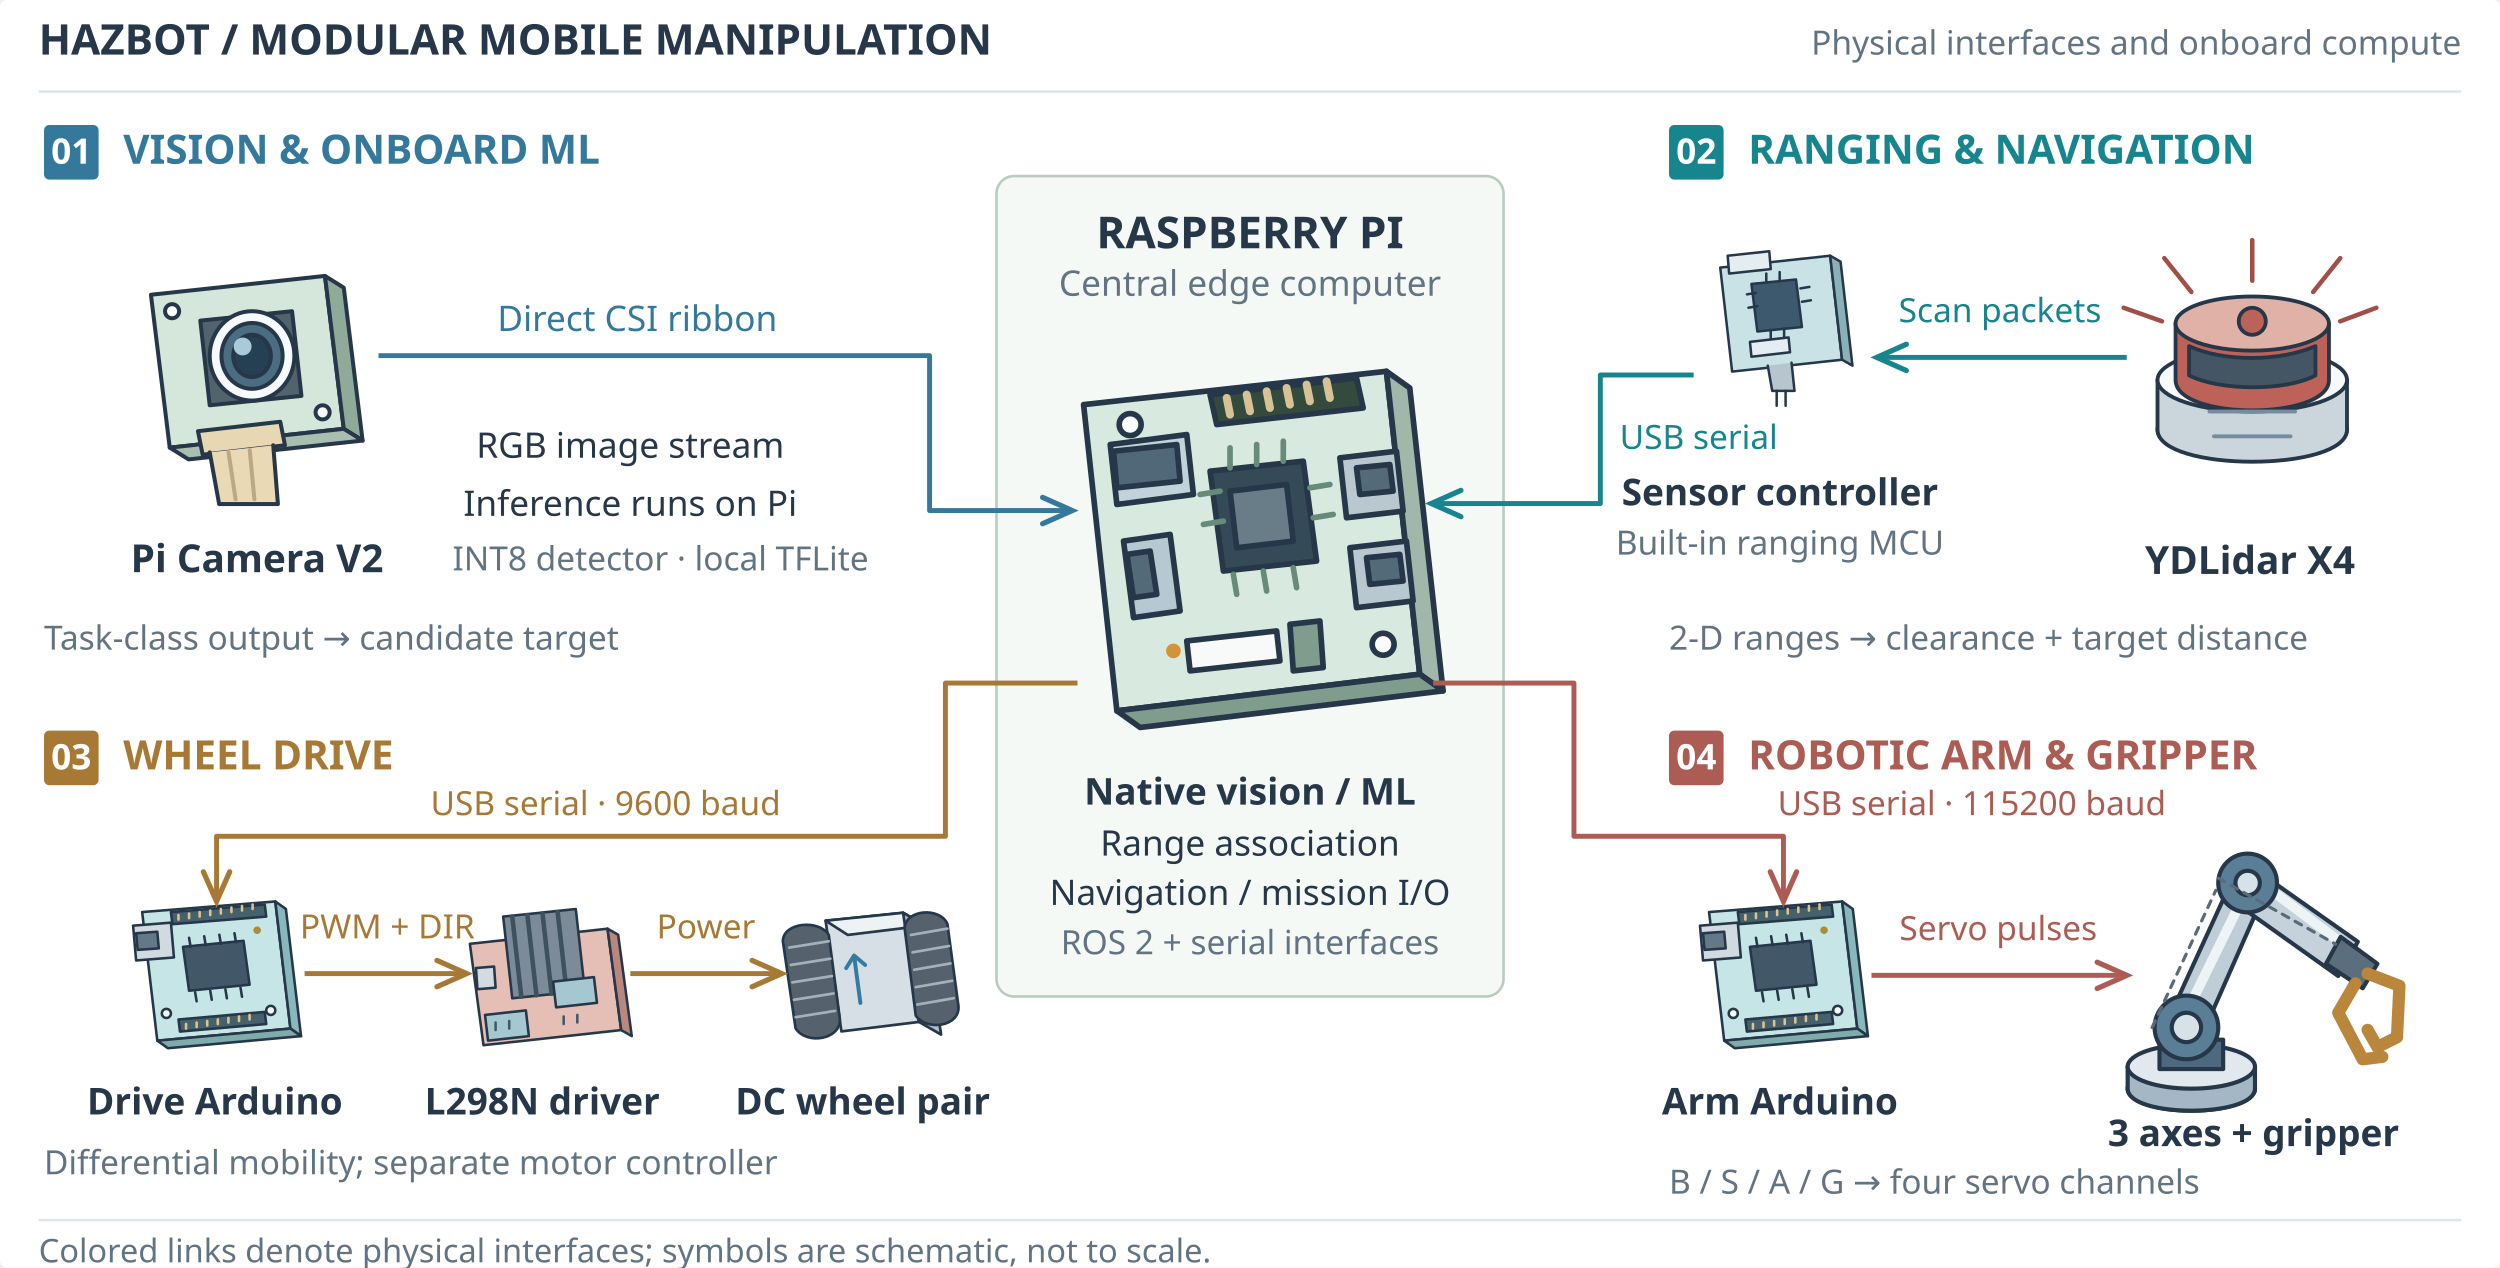
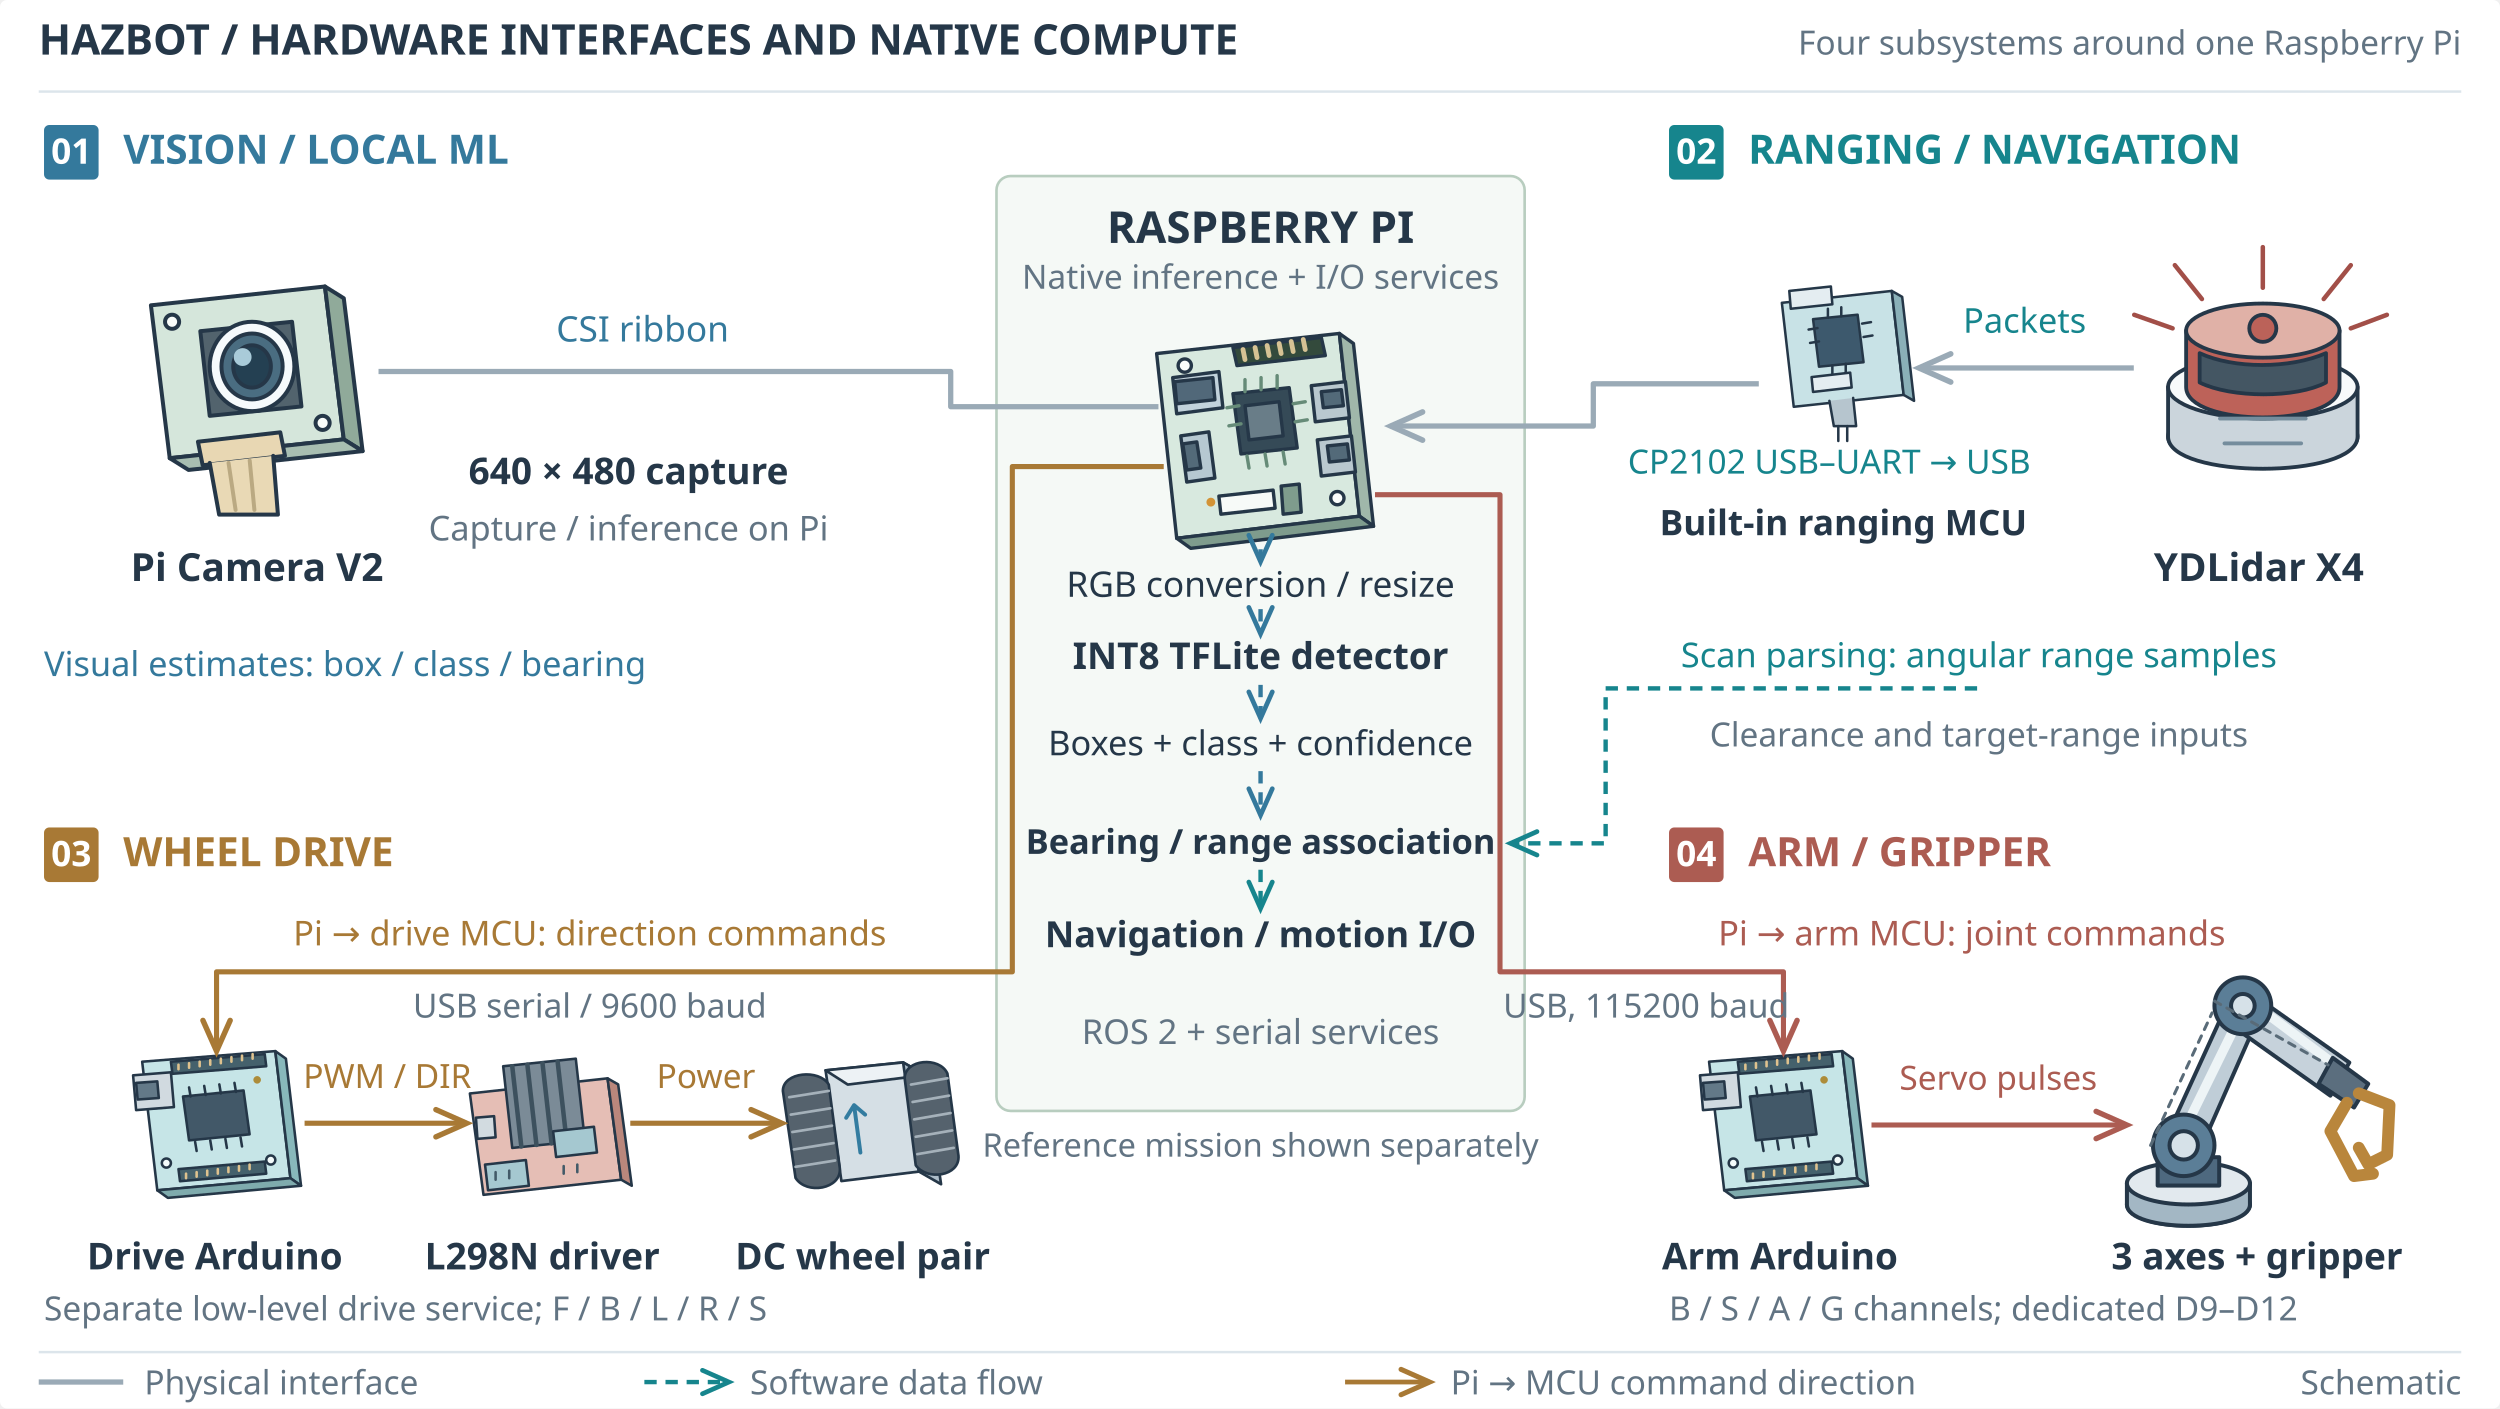
- <svg xmlns="http://www.w3.org/2000/svg" width="7.1in" height="3.6in" viewBox="0 0 1420 720" role="img" aria-labelledby="title desc">
+ <svg xmlns="http://www.w3.org/2000/svg" width="7.1in" height="4.0in" viewBox="0 0 1420 800" role="img" aria-labelledby="title desc">
  <defs>
    <symbol id="hazbot-pi" viewBox="0 0 128 128">
      <g stroke="#253748" stroke-width="1.7" stroke-linejoin="round" stroke-linecap="round">
        <path d="M14 20 105 10l10 91-91 11Z" fill="#d8e9df" />
        <path d="m105 10 7 5 10 91-7-5Z" fill="#a0b7aa" />
        <path d="m24 112 91-11 7 5-91 11Z" fill="#7f9c8d" />
        <path d="m22 32 23-3 2 18-23 3Z" fill="#c2d2db" />
        <path d="m23 34 19-2 1 11-19 2Z" fill="#516879" />
        <path d="m26 61 14-2 3 23-14 2Z" fill="#b6c8d1" />
        <path d="m27 65 7-1 2 13-7 1Z" fill="#536a79" />
        <path d="m52 40 28-3 4 30-28 3Z" fill="#354a57" />
        <path d="m58 46 17-2 2 17-17 2Z" fill="#697d88" />
        <path d="m58 33 0 6m8-7 0 6m8-7 0 6M59 71l1 6m8-7 1 6m8-7 1 6M49 47l6-1m-5 10 6-1m26-10 6-1m-5 10 6-1" stroke="#668b78" />
        <path d="m52 17 44-5 2 9-44 5Z" fill="#334a3c" />
        <path d="m57 18 1 5m5-6 1 5m5-6 1 5m5-6 1 5m5-6 1 5m5-6 1 5" stroke="#d6c294" stroke-width="2.4" />
        <path d="m91 36 17-2 2 18-17 2Z m3 27 17-2 2 18-17 2Z" fill="#b9c8cf" />
        <path d="m96 39 10-1 1 8-10 1Z m3 27 10-1 1 8-10 1Z" fill="#536a79" />
        <path d="m45 91 27-3 1 9-27 3Z" fill="#f7faf8" />
        <path d="m76 86 9-1 1 14-9 1Z" fill="#7f9c8d" />
        <circle cx="28" cy="26" r="3.3" fill="#fafcfb" />
        <circle cx="104" cy="92" r="3.3" fill="#fafcfb" />
        <circle cx="41" cy="94" r="2.2" fill="#d39336" stroke="none" />
      </g>
    </symbol>
    <symbol id="hazbot-camera" viewBox="0 0 128 128">
      <g stroke="#253748" stroke-width="1.7" stroke-linejoin="round" stroke-linecap="round">
        <path d="m20 31 74-8 8 65-74 8Z" fill="#d5e6db" />
        <path d="m94 23 8 5 8 65-8-5Z" fill="#90aa9a" />
        <path d="m28 96 74-8 8 5-74 8Z" fill="#a8beb1" />
        <path d="m41 42 39-4 4 36-39 4Z" fill="#52636d" />
        <ellipse cx="63" cy="57" rx="18" ry="19" fill="#f6fafc" />
        <ellipse cx="63" cy="57" rx="13" ry="14" fill="#4a6d81" />
        <ellipse cx="63" cy="57" rx="8" ry="9" fill="#244052" />
        <circle cx="59" cy="53" r="3.8" fill="#a9cbd9" stroke="none" />
        <circle cx="29" cy="38" r="3" fill="#f9fcfa" />
        <circle cx="93" cy="81" r="3" fill="#f9fcfa" />
        <path d="m40 89 35-4 2 10-35 4Z" fill="#e8d7b3" />
        <path d="m45 98 4 22h25l-2-25" fill="#e9d9b5" />
        <path d="m53 98 3 20m6-21 2 21" stroke="#baa982" />
      </g>
    </symbol>
    <symbol id="hazbot-lidar" viewBox="0 0 128 128">
      <g stroke="#253748" stroke-width="1.7" stroke-linejoin="round" stroke-linecap="round">
        <ellipse cx="65" cy="96" rx="42" ry="14" fill="#b7c4cd" />
        <path d="M23 74v22c0 19 84 19 84 0V74Z" fill="#cbd5dc" />
        <ellipse cx="65" cy="74" rx="42" ry="14" fill="#f7fafb" />
        <path d="M31 49v25c0 18 68 18 68 0V49Z" fill="#bd6259" />
        <ellipse cx="65" cy="49" rx="34" ry="12" fill="#e0b1a7" />
        <path d="M37 59v13c14 7 43 7 56 0V59c-16 7-41 7-56 0Z" fill="#445663" />
        <path d="M65 30V12M38 35 26 20M92 35l12-15M25 48 8 42m96 6 16-6" stroke="#a24f48" stroke-width="2" />
        <circle cx="65" cy="48" r="6" fill="#bb6259" />
        <path d="M46 88h38M48 99h34" stroke="#758d9d" />
      </g>
    </symbol>
    <symbol id="hazbot-arduino" viewBox="0 0 128 128">
      <g stroke="#253748" stroke-width="1.7" stroke-linejoin="round" stroke-linecap="round">
        <path d="m16 21 88-7 10 84-88 8Z" fill="#c6e5e7" />
        <path d="m104 14 7 5 10 84-7-5Z" fill="#88b8bb" />
        <path d="m26 106 88-8 7 5-88 8Z" fill="#7fabad" />
        <path d="m43 44 40-4 4 29-40 4Z" fill="#425868" />
        <path d="m47 38 1 6m9-7 1 6m9-7 1 6m9-7 1 6M51 74l1 6m9-7 1 6m9-7 1 6m9-7 1 6" />
        <path d="m10 30 25-2 2 23-25 2Z" fill="#d1dae0" />
        <path d="m12 35 14-1 1 11-14 1Z" fill="#637988" />
        <path d="m35 21 62-5 1 8-62 5Z m5 71 57-5 1 8-57 5Z" fill="#45616c" />
        <path d="m40 23 0 3m7-4 0 3m7-4 0 3m7-4 0 3m7-4 0 3m7-4 0 3m7-4 0 3m7-4 0 3M45 95v3m7-4v3m7-4v3m7-4v3m7-4v3m7-4v3m7-4v3" stroke="#dfc28e" />
        <circle cx="32" cy="88" r="3" fill="#f4fbfb" />
        <circle cx="101" cy="86" r="3" fill="#f4fbfb" />
        <circle cx="92" cy="33" r="2.5" fill="#ad8c39" stroke="none" />
      </g>
    </symbol>
    <symbol id="hazbot-controller" viewBox="0 0 128 128">
      <g stroke="#253748" stroke-width="1.7" stroke-linejoin="round" stroke-linecap="round">
        <path d="m25 32 74-8 8 70-74 8Z" fill="#c8e2e6" />
        <path d="m99 24 7 4 8 70-7-4Z" fill="#8ab0b8" />
        <path d="m46 43 30-3 4 32-30 3Z" fill="#3d596d" />
        <path d="m43 50 6-1m-5 10 6-1m29-12 6-1m-5 10 6-1M56 36v6m9-7v6m-6 33v6m9-7v6" />
        <path d="m30 24 28-3 1 12-28 3Z m15 58 26-3 1 10-26 3Z" fill="#e4edf1" />
        <path d="m57 98 3 17h15l-2-19" fill="#b6c5ce" />
        <path d="M63 115v10m6-10v10" />
      </g>
    </symbol>
    <symbol id="hazbot-driver" viewBox="0 0 128 128">
      <g stroke="#253748" stroke-width="1.7" stroke-linejoin="round" stroke-linecap="round">
        <path d="m15 42 91-10 9 67-91 10Z" fill="#e5beb5" />
        <path d="m106 32 7 4 9 67-7-4Z" fill="#ba877c" />
        <path d="m37 24 48-5 6 54-48 5Z" fill="#7b8b97" />
        <path d="m43 24 6 53m4-54 6 53m4-54 6 53m4-54 6 53" stroke="#3d515e" stroke-width="3" />
        <path d="m25 89 27-3 2 17-27 3Z m45-22 27-3 2 17-27 3Z" fill="#a5c8d0" />
        <path d="m32 94 0 5m9-6 0 5m36-8 0 5m9-6 0 5" stroke="#425a68" />
        <path d="m19 58 12-1 1 14-12 1Z" fill="#d2dbe0" />
      </g>
    </symbol>
    <symbol id="hazbot-drive" viewBox="0 0 128 128">
      <g stroke="#253748" stroke-width="1.7" stroke-linejoin="round" stroke-linecap="round">
        <path d="m40 30 49-5 10 69-49 6Z" fill="#d5dfe5" />
        <path d="m40 30 14 9 49-6-14-8Z" fill="#edf2f5" />
        <path d="m89 25 14 8 10 69-14-8Z" fill="#acbcc8" />
        <path d="M13 43c0-12 23-14 29-4l7 53c1 13-21 17-28 6Z" fill="#55626d" />
        <path d="m17 47 25-4m-24 15 25-4m-24 15 25-4m-24 15 25-4m-24 15 25-4" stroke="#a5b1ba" />
        <path d="M90 35c0-12 22-14 27-3l7 52c1 13-20 16-27 6Z" fill="#55626d" />
        <path d="m94 39 23-4m-22 15 23-4m-22 15 23-4m-22 15 23-4m-22 15 23-4" stroke="#a5b1ba" />
        <path d="m62 82-4-30m-5 8 5-8 7 6" stroke="#337ca0" stroke-width="2.5" fill="none" />
      </g>
    </symbol>
    <symbol id="hazbot-arm" viewBox="0 0 128 128">
      <g stroke="#253748" stroke-width="1.7" stroke-linejoin="round" stroke-linecap="round">
        <ellipse cx="35" cy="111" rx="26" ry="9" fill="#b9c8d2" />
        <path d="M9 102v9c0 12 52 12 52 0v-9Z" fill="#a3b7c4" />
        <ellipse cx="35" cy="102" rx="26" ry="9" fill="#e2e9ee" />
        <path d="M22 91h26v12H22Z" fill="#4e697f" />
        <path d="m25 84 27-59 13 6-26 59Z" fill="#bfcdd7" />
        <path d="m31 84 28-57" fill="none" stroke="#edf4f6" stroke-width="4" />
        <path d="m59 20 44 31-8 14-45-32Z" fill="#c6d2db" />
        <path d="m61 25 36 27" stroke="#edf4f6" stroke-width="4" />
        <circle cx="33" cy="86" r="13" fill="#5b7e97" />
        <circle cx="33" cy="86" r="6" fill="#d6e1e8" />
        <circle cx="58" cy="27" r="12" fill="#5b7e97" />
        <circle cx="58" cy="27" r="5" fill="#d6e1e8" />
        <path d="m96 49 15 11-6 10-15-10Z" fill="#5b6e7e" />
        <path d="m107 64 13 5-1 21-8 4-4-7m-5-19-7 12 10 19 8-1" fill="none" stroke="#b9863c" stroke-width="5" />
        <path d="M19 86 45 30M46 25l48 27" stroke="#596b78" stroke-width="1.3" stroke-dasharray="3 3" fill="none" />
      </g>
    </symbol>
    <symbol id="hazbot-joint" viewBox="0 0 128 128">
      <g stroke="#253748" stroke-width="1.7" stroke-linejoin="round" stroke-linecap="round">
        <circle cx="64" cy="64" r="56" fill="#587d96" />
        <circle cx="64" cy="64" r="34" fill="#d4e0e8" />
        <circle cx="64" cy="64" r="12" fill="#7c98aa" />
      </g>
    </symbol>
    <symbol id="hazbot-pedestal" viewBox="0 0 128 128">
      <g stroke="#253748" stroke-width="1.7" stroke-linejoin="round" stroke-linecap="round">
        <ellipse cx="64" cy="99" rx="52" ry="18" fill="#adc1cd" />
        <path d="M12 78v21c0 23 104 23 104 0V78Z" fill="#b7cbd6" />
        <ellipse cx="64" cy="78" rx="52" ry="18" fill="#e1e9ee" />
        <path d="M41 29h46v44H41Z" fill="#5b7f96" />
        <path d="M35 29h58v10H35Z" fill="#a8becd" />
      </g>
    </symbol>
    <symbol id="hazbot-container" viewBox="0 0 128 128">
      <g stroke="#253748" stroke-width="1.7" stroke-linejoin="round" stroke-linecap="round">
        <path d="m20 48 70-12 20 13-70 12Z" fill="#f2e8ce" />
        <path d="m40 61 70-12v53l-70 12Z" fill="#d4c6a0" />
        <path d="m20 48 20 13v53l-20-14Z" fill="#baac89" />
        <path d="m29 46 57-9 13 9-57 9Z" fill="#6d7165" />
        <path d="m61 67 26-4v20l-26 4Z" fill="#f8f5eb" />
        <path d="m71 69v9m-4-4h8" stroke="#83764d" />
      </g>
    </symbol>
    <symbol id="hazbot-object" viewBox="0 0 128 128">
      <g stroke="#253748" stroke-width="1.7" stroke-linejoin="round" stroke-linecap="round">
        <path d="m33 39 43-7 23 15-43 8Z" fill="#d7e7ed" />
        <path d="m56 55 43-8v41l-43 9Z" fill="#9abacb" />
        <path d="m33 39 23 16v42L33 81Z" fill="#7695aa" />
        <path d="m54 46 20-4 9 6-20 4Z" fill="#f6f9fb" />
      </g>
    </symbol>
  </defs>
  <defs>
    <marker id="arrow34799c" viewBox="0 0 12 10" refX="10" refY="5" markerWidth="8" markerHeight="7" orient="auto-start-reverse">
      <path d="M1 1L10 5L1 9" fill="none" stroke="#34799c" stroke-width="1.6" stroke-linecap="round" />
    </marker>
    <marker id="arrow16858d" viewBox="0 0 12 10" refX="10" refY="5" markerWidth="8" markerHeight="7" orient="auto-start-reverse">
      <path d="M1 1L10 5L1 9" fill="none" stroke="#16858d" stroke-width="1.6" stroke-linecap="round" />
    </marker>
    <marker id="arrowa87935" viewBox="0 0 12 10" refX="10" refY="5" markerWidth="8" markerHeight="7" orient="auto-start-reverse">
      <path d="M1 1L10 5L1 9" fill="none" stroke="#a87935" stroke-width="1.6" stroke-linecap="round" />
    </marker>
    <marker id="arrowac5c52" viewBox="0 0 12 10" refX="10" refY="5" markerWidth="8" markerHeight="7" orient="auto-start-reverse">
      <path d="M1 1L10 5L1 9" fill="none" stroke="#ac5c52" stroke-width="1.6" stroke-linecap="round" />
    </marker>
    <marker id="arrow9aaab6" viewBox="0 0 12 10" refX="10" refY="5" markerWidth="8" markerHeight="7" orient="auto-start-reverse">
      <path d="M1 1L10 5L1 9" fill="none" stroke="#9aaab6" stroke-width="1.6" stroke-linecap="round" />
    </marker>
  </defs>
  <g font-family="Noto Sans,sans-serif">
-     <rect x="0" y="0" width="1420" height="720" rx="4" fill="white" stroke="none" stroke-width="1.5" />
-     <text x="22" y="31" font-size="24" font-weight="700" fill="#253748" text-anchor="start">HAZBOT  /  MODULAR MOBILE MANIPULATION</text>
-     <text x="1398" y="31" font-size="19" font-weight="400" fill="#627483" text-anchor="end">Physical interfaces and onboard compute</text>
+     <rect x="0" y="0" width="1420" height="800" rx="4" fill="white" stroke="none" stroke-width="1.5" />
+     <text x="22" y="31" font-size="24" font-weight="700" fill="#253748" text-anchor="start">HAZBOT / HARDWARE INTERFACES AND NATIVE COMPUTE</text>
+     <text x="1398" y="31" font-size="19" font-weight="400" fill="#627483" text-anchor="end">Four subsystems around one Raspberry Pi</text>
    <polyline points="22,52 1398,52" fill="none" stroke="#dce5eb" stroke-width="1.4" stroke-linejoin="round" />
-     <rect x="566" y="100" width="288" height="466" rx="10" fill="#f5f9f6" stroke="#b8cdbf" stroke-width="1.5" />
-     <text x="710" y="141" font-size="25" font-weight="700" fill="#253748" text-anchor="middle">RASPBERRY PI</text>
-     <text x="710" y="168" font-size="20" font-weight="400" fill="#627483" text-anchor="middle">Central edge computer</text>
-     <use href="#hazbot-pi" x="589" y="192" width="242" height="242" />
-     <text x="710" y="457" font-size="21" font-weight="700" fill="#253748" text-anchor="middle">Native vision / ML</text>
-     <text x="710" y="486" font-size="20" font-weight="400" fill="#253748" text-anchor="middle">Range association</text>
-     <text x="710" y="514" font-size="20" font-weight="400" fill="#253748" text-anchor="middle">Navigation / mission I/O</text>
-     <text x="710" y="542" font-size="19" font-weight="400" fill="#627483" text-anchor="middle">ROS 2 + serial interfaces</text>
+     <rect x="566" y="100" width="300" height="531" rx="8" fill="#f5f9f6" stroke="#b8cdbf" stroke-width="1.5" />
+     <text x="716" y="138" font-size="25" font-weight="700" fill="#253748" text-anchor="middle">RASPBERRY PI</text>
+     <text x="716" y="164" font-size="19" font-weight="400" fill="#627483" text-anchor="middle">Native inference + I/O services</text>
+     <use href="#hazbot-pi" x="641" y="178" width="146" height="146" />
+     <text x="716" y="339" font-size="20" font-weight="400" fill="#253748" text-anchor="middle">RGB conversion / resize</text>
+     <polyline points="716,312 716,319" fill="none" stroke="#34799c" stroke-width="2.5" stroke-linejoin="round" stroke-dasharray="7 5" marker-end="url(#arrow34799c)" />
+     <text x="716" y="380" font-size="21" font-weight="700" fill="#253748" text-anchor="middle">INT8 TFLite detector</text>
+     <polyline points="716,346 716,360" fill="none" stroke="#34799c" stroke-width="2.5" stroke-linejoin="round" stroke-dasharray="7 5" marker-end="url(#arrow34799c)" />
+     <text x="716" y="429" font-size="19.5" font-weight="400" fill="#253748" text-anchor="middle">Boxes + class + confidence</text>
+     <polyline points="716,389 716,408" fill="none" stroke="#34799c" stroke-width="2.5" stroke-linejoin="round" stroke-dasharray="7 5" marker-end="url(#arrow34799c)" />
+     <text x="716" y="485" font-size="19.5" font-weight="700" fill="#253748" text-anchor="middle">Bearing / range association</text>
+     <polyline points="716,438 716,463" fill="none" stroke="#34799c" stroke-width="2.5" stroke-linejoin="round" stroke-dasharray="7 5" marker-end="url(#arrow34799c)" />
+     <text x="716" y="538" font-size="20.5" font-weight="700" fill="#253748" text-anchor="middle">Navigation / motion I/O</text>
+     <polyline points="716,494 716,516" fill="none" stroke="#16858d" stroke-width="2.5" stroke-linejoin="round" stroke-dasharray="7 5" marker-end="url(#arrow16858d)" />
+     <text x="716" y="593" font-size="19.5" font-weight="400" fill="#627483" text-anchor="middle">ROS 2 + serial services</text>
+     <text x="716" y="657" font-size="18.5" font-weight="400" fill="#627483" text-anchor="middle">Reference mission shown separately</text>
    <rect x="25" y="71" width="31" height="31" rx="3" fill="#34799c" stroke="none" stroke-width="1.5" />
    <text x="40.5" y="93" font-size="20" font-weight="700" fill="white" text-anchor="middle">01</text>
-     <text x="70" y="93" font-size="23" font-weight="700" fill="#34799c" text-anchor="start">VISION &amp; ONBOARD ML</text>
-     <use href="#hazbot-camera" x="59" y="126" width="171" height="171" />
-     <text x="146" y="325" font-size="22" font-weight="700" fill="#253748" text-anchor="middle">Pi Camera V2</text>
-     <polyline points="215,202 528,202 528,290 609,290" fill="none" stroke="#34799c" stroke-width="2.8" stroke-linejoin="round" marker-end="url(#arrow34799c)" />
-     <text x="362" y="188" font-size="20" font-weight="400" fill="#34799c" text-anchor="middle">Direct CSI ribbon</text>
-     <text x="358" y="260" font-size="20" font-weight="400" fill="#253748" text-anchor="middle">RGB image stream</text>
-     <text x="358" y="293" font-size="20" font-weight="400" fill="#253748" text-anchor="middle">Inference runs on Pi</text>
-     <text x="257" y="324" font-size="19" font-weight="400" fill="#627483" text-anchor="start">INT8 detector · local TFLite</text>
-     <text x="25" y="369" font-size="19" font-weight="400" fill="#627483" text-anchor="start">Task-class output → candidate target</text>
+     <text x="70" y="93" font-size="23" font-weight="700" fill="#34799c" text-anchor="start">VISION / LOCAL ML</text>
+     <use href="#hazbot-camera" x="59" y="132" width="171" height="171" />
+     <text x="146" y="330" font-size="22" font-weight="700" fill="#253748" text-anchor="middle">Pi Camera V2</text>
+     <polyline points="215,211 540,211 540,231 658,231" fill="none" stroke="#9aaab6" stroke-width="3" stroke-linejoin="round" />
+     <text x="365" y="194" font-size="20" font-weight="400" fill="#34799c" text-anchor="middle">CSI ribbon</text>
+     <text x="357" y="275" font-size="21" font-weight="700" fill="#253748" text-anchor="middle">640 × 480 capture</text>
+     <text x="357" y="307" font-size="19.5" font-weight="400" fill="#627483" text-anchor="middle">Capture / inference on Pi</text>
+     <text x="25" y="384" font-size="19.5" font-weight="400" fill="#34799c" text-anchor="start">Visual estimates: box / class / bearing</text>
    <rect x="948" y="71" width="31" height="31" rx="3" fill="#16858d" stroke="none" stroke-width="1.5" />
    <text x="963.5" y="93" font-size="20" font-weight="700" fill="white" text-anchor="middle">02</text>
-     <text x="993" y="93" font-size="23" font-weight="700" fill="#16858d" text-anchor="start">RANGING &amp; NAVIGATION</text>
-     <use href="#hazbot-controller" x="956" y="125" width="108" height="108" />
-     <use href="#hazbot-lidar" x="1196" y="121" width="164" height="164" />
-     <polyline points="1208,203 1066,203" fill="none" stroke="#16858d" stroke-width="2.8" stroke-linejoin="round" marker-end="url(#arrow16858d)" />
-     <text x="1136" y="183" font-size="19" font-weight="400" fill="#16858d" text-anchor="middle">Scan packets</text>
-     <text x="1011" y="287" font-size="21" font-weight="700" fill="#253748" text-anchor="middle">Sensor controller</text>
-     <text x="1011" y="315" font-size="19" font-weight="400" fill="#627483" text-anchor="middle">Built-in ranging MCU</text>
-     <text x="1278" y="326" font-size="22" font-weight="700" fill="#253748" text-anchor="middle">YDLidar X4</text>
-     <polyline points="962,213 909,213 909,286 813,286" fill="none" stroke="#16858d" stroke-width="2.8" stroke-linejoin="round" marker-end="url(#arrow16858d)" />
-     <text x="920" y="255" font-size="19" font-weight="400" fill="#16858d" text-anchor="start">USB serial</text>
-     <text x="948" y="369" font-size="19" font-weight="400" fill="#627483" text-anchor="start">2-D ranges → clearance + target distance</text>
-     <rect x="25" y="415" width="31" height="31" rx="3" fill="#a87935" stroke="none" stroke-width="1.5" />
-     <text x="40.5" y="437" font-size="20" font-weight="700" fill="white" text-anchor="middle">03</text>
-     <text x="70" y="437" font-size="23" font-weight="700" fill="#a87935" text-anchor="start">WHEEL DRIVE</text>
-     <use href="#hazbot-arduino" x="67" y="500" width="110" height="110" />
-     <use href="#hazbot-driver" x="254" y="500" width="110" height="110" />
-     <use href="#hazbot-drive" x="433" y="496" width="115" height="115" />
-     <polyline points="612,388 537,388 537,475 123,475 123,512" fill="none" stroke="#a87935" stroke-width="2.8" stroke-linejoin="round" marker-end="url(#arrowa87935)" />
-     <text x="344" y="463" font-size="19" font-weight="400" fill="#a87935" text-anchor="middle">USB serial · 9600 baud</text>
-     <polyline points="173,553 265,553" fill="none" stroke="#a87935" stroke-width="2.8" stroke-linejoin="round" marker-end="url(#arrowa87935)" />
-     <text x="220" y="533" font-size="19" font-weight="400" fill="#a87935" text-anchor="middle">PWM + DIR</text>
-     <polyline points="358,553 444,553" fill="none" stroke="#a87935" stroke-width="2.8" stroke-linejoin="round" marker-end="url(#arrowa87935)" />
-     <text x="401" y="533" font-size="19" font-weight="400" fill="#a87935" text-anchor="middle">Power</text>
-     <text x="122" y="633" font-size="21" font-weight="700" fill="#253748" text-anchor="middle">Drive Arduino</text>
-     <text x="308" y="633" font-size="21" font-weight="700" fill="#253748" text-anchor="middle">L298N driver</text>
-     <text x="490" y="633" font-size="21" font-weight="700" fill="#253748" text-anchor="middle">DC wheel pair</text>
-     <text x="25" y="667" font-size="19" font-weight="400" fill="#627483" text-anchor="start">Differential mobility; separate motor controller</text>
-     <rect x="948" y="415" width="31" height="31" rx="3" fill="#ac5c52" stroke="none" stroke-width="1.5" />
-     <text x="963.5" y="437" font-size="20" font-weight="700" fill="white" text-anchor="middle">04</text>
-     <text x="993" y="437" font-size="23" font-weight="700" fill="#ac5c52" text-anchor="start">ROBOTIC ARM &amp; GRIPPER</text>
-     <use href="#hazbot-arduino" x="957" y="500" width="110" height="110" />
-     <use href="#hazbot-arm" x="1196" y="464" width="178" height="178" />
-     <polyline points="814,388 894,388 894,475 1013,475 1013,512" fill="none" stroke="#ac5c52" stroke-width="2.8" stroke-linejoin="round" marker-end="url(#arrowac5c52)" />
-     <text x="1120" y="463" font-size="19" font-weight="400" fill="#ac5c52" text-anchor="middle">USB serial · 115200 baud</text>
-     <polyline points="1063,554 1208,554" fill="none" stroke="#ac5c52" stroke-width="2.8" stroke-linejoin="round" marker-end="url(#arrowac5c52)" />
-     <text x="1135" y="534" font-size="19" font-weight="400" fill="#ac5c52" text-anchor="middle">Servo pulses</text>
-     <text x="1011" y="633" font-size="21" font-weight="700" fill="#253748" text-anchor="middle">Arm Arduino</text>
-     <text x="1280" y="651" font-size="21" font-weight="700" fill="#253748" text-anchor="middle">3 axes + gripper</text>
-     <text x="948" y="678" font-size="19" font-weight="400" fill="#627483" text-anchor="start">B / S / A / G → four servo channels</text>
-     <polyline points="22,693 1398,693" fill="none" stroke="#dce5eb" stroke-width="1.4" stroke-linejoin="round" />
-     <text x="22" y="717" font-size="18.5" font-weight="400" fill="#627483" text-anchor="start">Colored links denote physical interfaces; symbols are schematic, not to scale.</text>
+     <text x="993" y="93" font-size="23" font-weight="700" fill="#16858d" text-anchor="start">RANGING / NAVIGATION</text>
+     <use href="#hazbot-controller" x="991" y="145" width="108" height="108" />
+     <use href="#hazbot-lidar" x="1202" y="125" width="164" height="164" />
+     <polyline points="1212,209 1090,209" fill="none" stroke="#9aaab6" stroke-width="3" stroke-linejoin="round" marker-end="url(#arrow9aaab6)" />
+     <text x="1150" y="189" font-size="19.5" font-weight="400" fill="#16858d" text-anchor="middle">Packets</text>
+     <text x="1047" y="304" font-size="20" font-weight="700" fill="#253748" text-anchor="middle">Built-in ranging MCU</text>
+     <text x="1283" y="330" font-size="22" font-weight="700" fill="#253748" text-anchor="middle">YDLidar X4</text>
+     <polyline points="999,218 905,218 905,242 790,242" fill="none" stroke="#9aaab6" stroke-width="3" stroke-linejoin="round" marker-end="url(#arrow9aaab6)" />
+     <text x="1039" y="269" font-size="19" font-weight="400" fill="#16858d" text-anchor="middle">CP2102 USB–UART → USB</text>
+     <text x="1124" y="379" font-size="19.5" font-weight="400" fill="#16858d" text-anchor="middle">Scan parsing: angular range samples</text>
+     <polyline points="1123,391 912,391 912,479 858,479" fill="none" stroke="#16858d" stroke-width="2.5" stroke-linejoin="round" stroke-dasharray="7 5" marker-end="url(#arrow16858d)" />
+     <text x="1124" y="424" font-size="19" font-weight="400" fill="#627483" text-anchor="middle">Clearance and target-range inputs</text>
+     <rect x="25" y="470" width="31" height="31" rx="3" fill="#a87935" stroke="none" stroke-width="1.5" />
+     <text x="40.5" y="492" font-size="20" font-weight="700" fill="white" text-anchor="middle">03</text>
+     <text x="70" y="492" font-size="23" font-weight="700" fill="#a87935" text-anchor="start">WHEEL DRIVE</text>
+     <use href="#hazbot-arduino" x="67" y="585" width="110" height="110" />
+     <use href="#hazbot-driver" x="254" y="585" width="110" height="110" />
+     <use href="#hazbot-drive" x="433" y="581" width="115" height="115" />
+     <polyline points="661,265 575,265 575,552 123,552 123,597" fill="none" stroke="#a87935" stroke-width="2.9" stroke-linejoin="round" marker-end="url(#arrowa87935)" />
+     <text x="335" y="537" font-size="19.5" font-weight="400" fill="#a87935" text-anchor="middle">Pi → drive MCU: direction commands</text>
+     <text x="335" y="578" font-size="19" font-weight="400" fill="#627483" text-anchor="middle">USB serial / 9600 baud</text>
+     <polyline points="173,638 265,638" fill="none" stroke="#a87935" stroke-width="2.9" stroke-linejoin="round" marker-end="url(#arrowa87935)" />
+     <text x="220" y="618" font-size="19" font-weight="400" fill="#a87935" text-anchor="middle">PWM / DIR</text>
+     <polyline points="358,638 444,638" fill="none" stroke="#a87935" stroke-width="2.9" stroke-linejoin="round" marker-end="url(#arrowa87935)" />
+     <text x="401" y="618" font-size="19" font-weight="400" fill="#a87935" text-anchor="middle">Power</text>
+     <text x="122" y="721" font-size="21" font-weight="700" fill="#253748" text-anchor="middle">Drive Arduino</text>
+     <text x="308" y="721" font-size="21" font-weight="700" fill="#253748" text-anchor="middle">L298N driver</text>
+     <text x="490" y="721" font-size="21" font-weight="700" fill="#253748" text-anchor="middle">DC wheel pair</text>
+     <text x="25" y="750" font-size="19" font-weight="400" fill="#627483" text-anchor="start">Separate low-level drive service; F / B / L / R / S</text>
+     <rect x="948" y="470" width="31" height="31" rx="3" fill="#ac5c52" stroke="none" stroke-width="1.5" />
+     <text x="963.5" y="492" font-size="20" font-weight="700" fill="white" text-anchor="middle">04</text>
+     <text x="993" y="492" font-size="23" font-weight="700" fill="#ac5c52" text-anchor="start">ARM / GRIPPER</text>
+     <use href="#hazbot-arduino" x="957" y="585" width="110" height="110" />
+     <use href="#hazbot-arm" x="1196" y="535" width="172" height="172" />
+     <polyline points="781,281 852,281 852,552 1013,552 1013,597" fill="none" stroke="#ac5c52" stroke-width="2.9" stroke-linejoin="round" marker-end="url(#arrowac5c52)" />
+     <text x="1120" y="537" font-size="19.5" font-weight="400" fill="#ac5c52" text-anchor="middle">Pi → arm MCU: joint commands</text>
+     <text x="935" y="578" font-size="19" font-weight="400" fill="#627483" text-anchor="middle">USB, 115200 baud</text>
+     <polyline points="1063,639 1208,639" fill="none" stroke="#ac5c52" stroke-width="2.9" stroke-linejoin="round" marker-end="url(#arrowac5c52)" />
+     <text x="1135" y="619" font-size="19" font-weight="400" fill="#ac5c52" text-anchor="middle">Servo pulses</text>
+     <text x="1011" y="721" font-size="21" font-weight="700" fill="#253748" text-anchor="middle">Arm Arduino</text>
+     <text x="1282" y="721" font-size="21" font-weight="700" fill="#253748" text-anchor="middle">3 axes + gripper</text>
+     <text x="948" y="750" font-size="19" font-weight="400" fill="#627483" text-anchor="start">B / S / A / G channels; dedicated D9–D12</text>
+     <polyline points="22,768 1398,768" fill="none" stroke="#dce5eb" stroke-width="1.4" stroke-linejoin="round" />
+     <polyline points="22,785 70,785" fill="none" stroke="#9aaab6" stroke-width="3" stroke-linejoin="round" />
+     <text x="82" y="792" font-size="19" font-weight="400" fill="#627483" text-anchor="start">Physical interface</text>
+     <polyline points="366,785 414,785" fill="none" stroke="#16858d" stroke-width="2.5" stroke-linejoin="round" stroke-dasharray="7 5" marker-end="url(#arrow16858d)" />
+     <text x="426" y="792" font-size="19" font-weight="400" fill="#627483" text-anchor="start">Software data flow</text>
+     <polyline points="764,785 812,785" fill="none" stroke="#a87935" stroke-width="2.7" stroke-linejoin="round" marker-end="url(#arrowa87935)" />
+     <text x="824" y="792" font-size="19" font-weight="400" fill="#627483" text-anchor="start">Pi → MCU command direction</text>
+     <text x="1398" y="792" font-size="19" font-weight="400" fill="#627483" text-anchor="end">Schematic</text>
  </g>
</svg>
